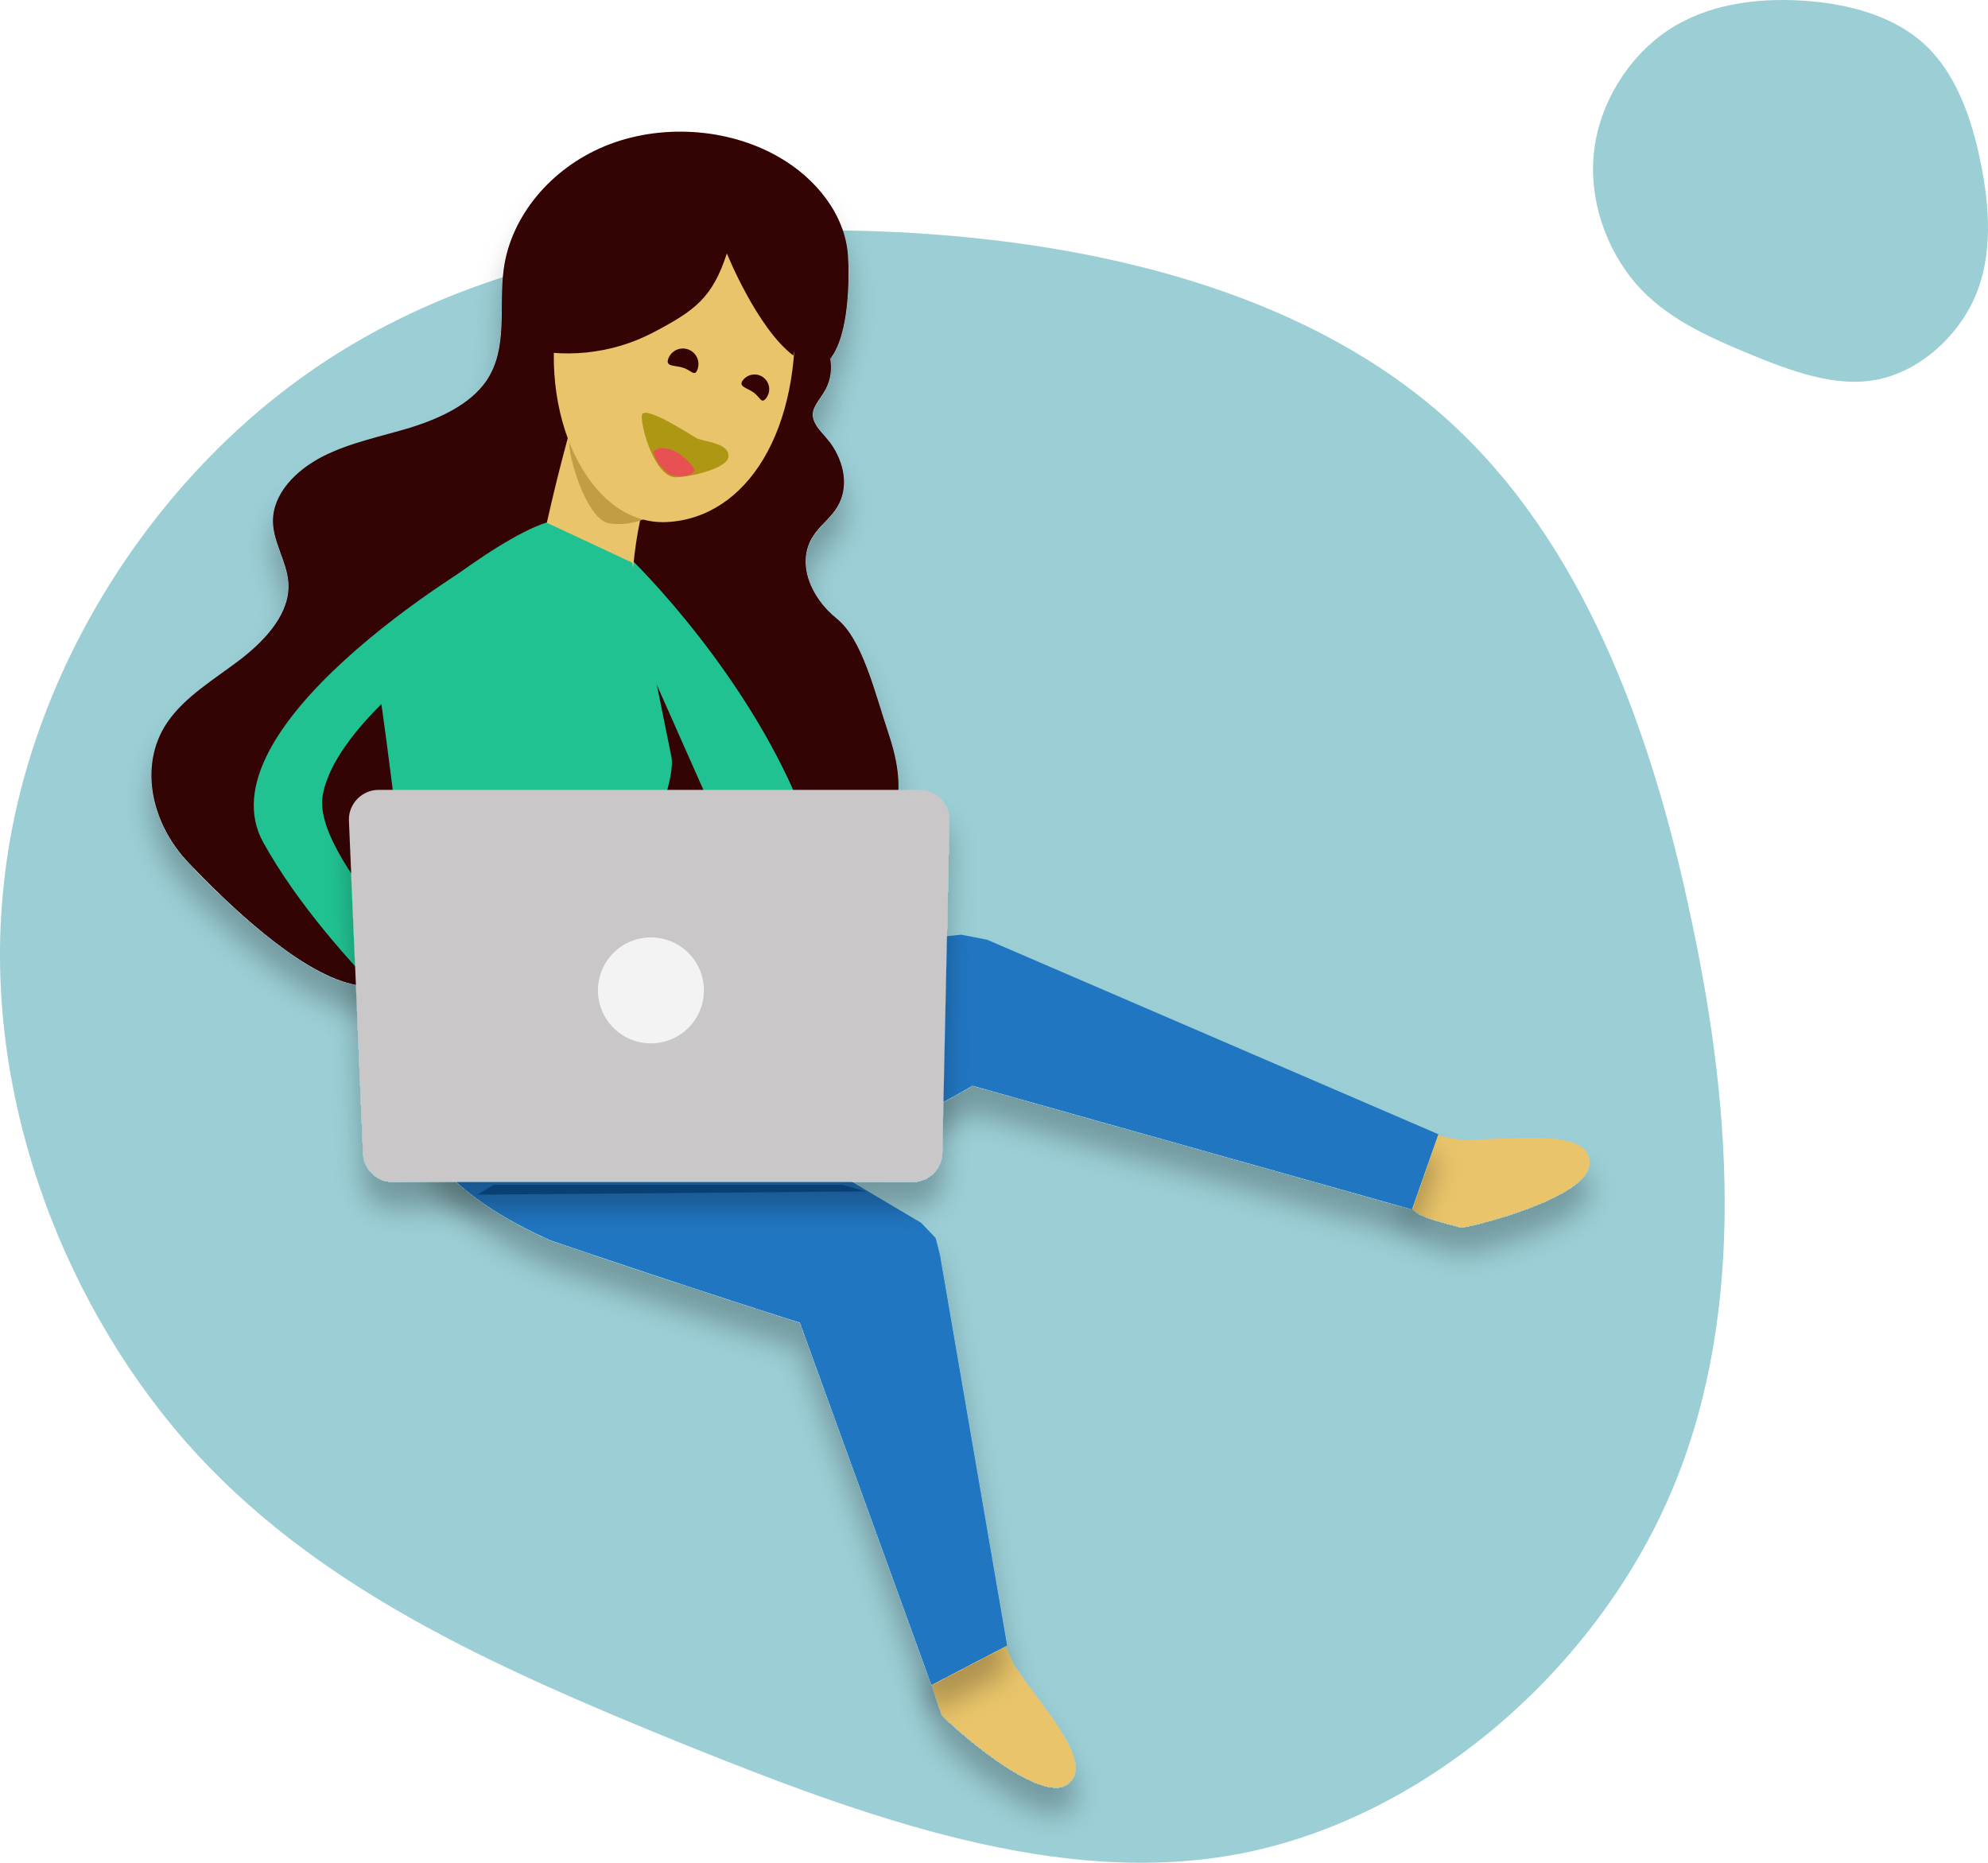
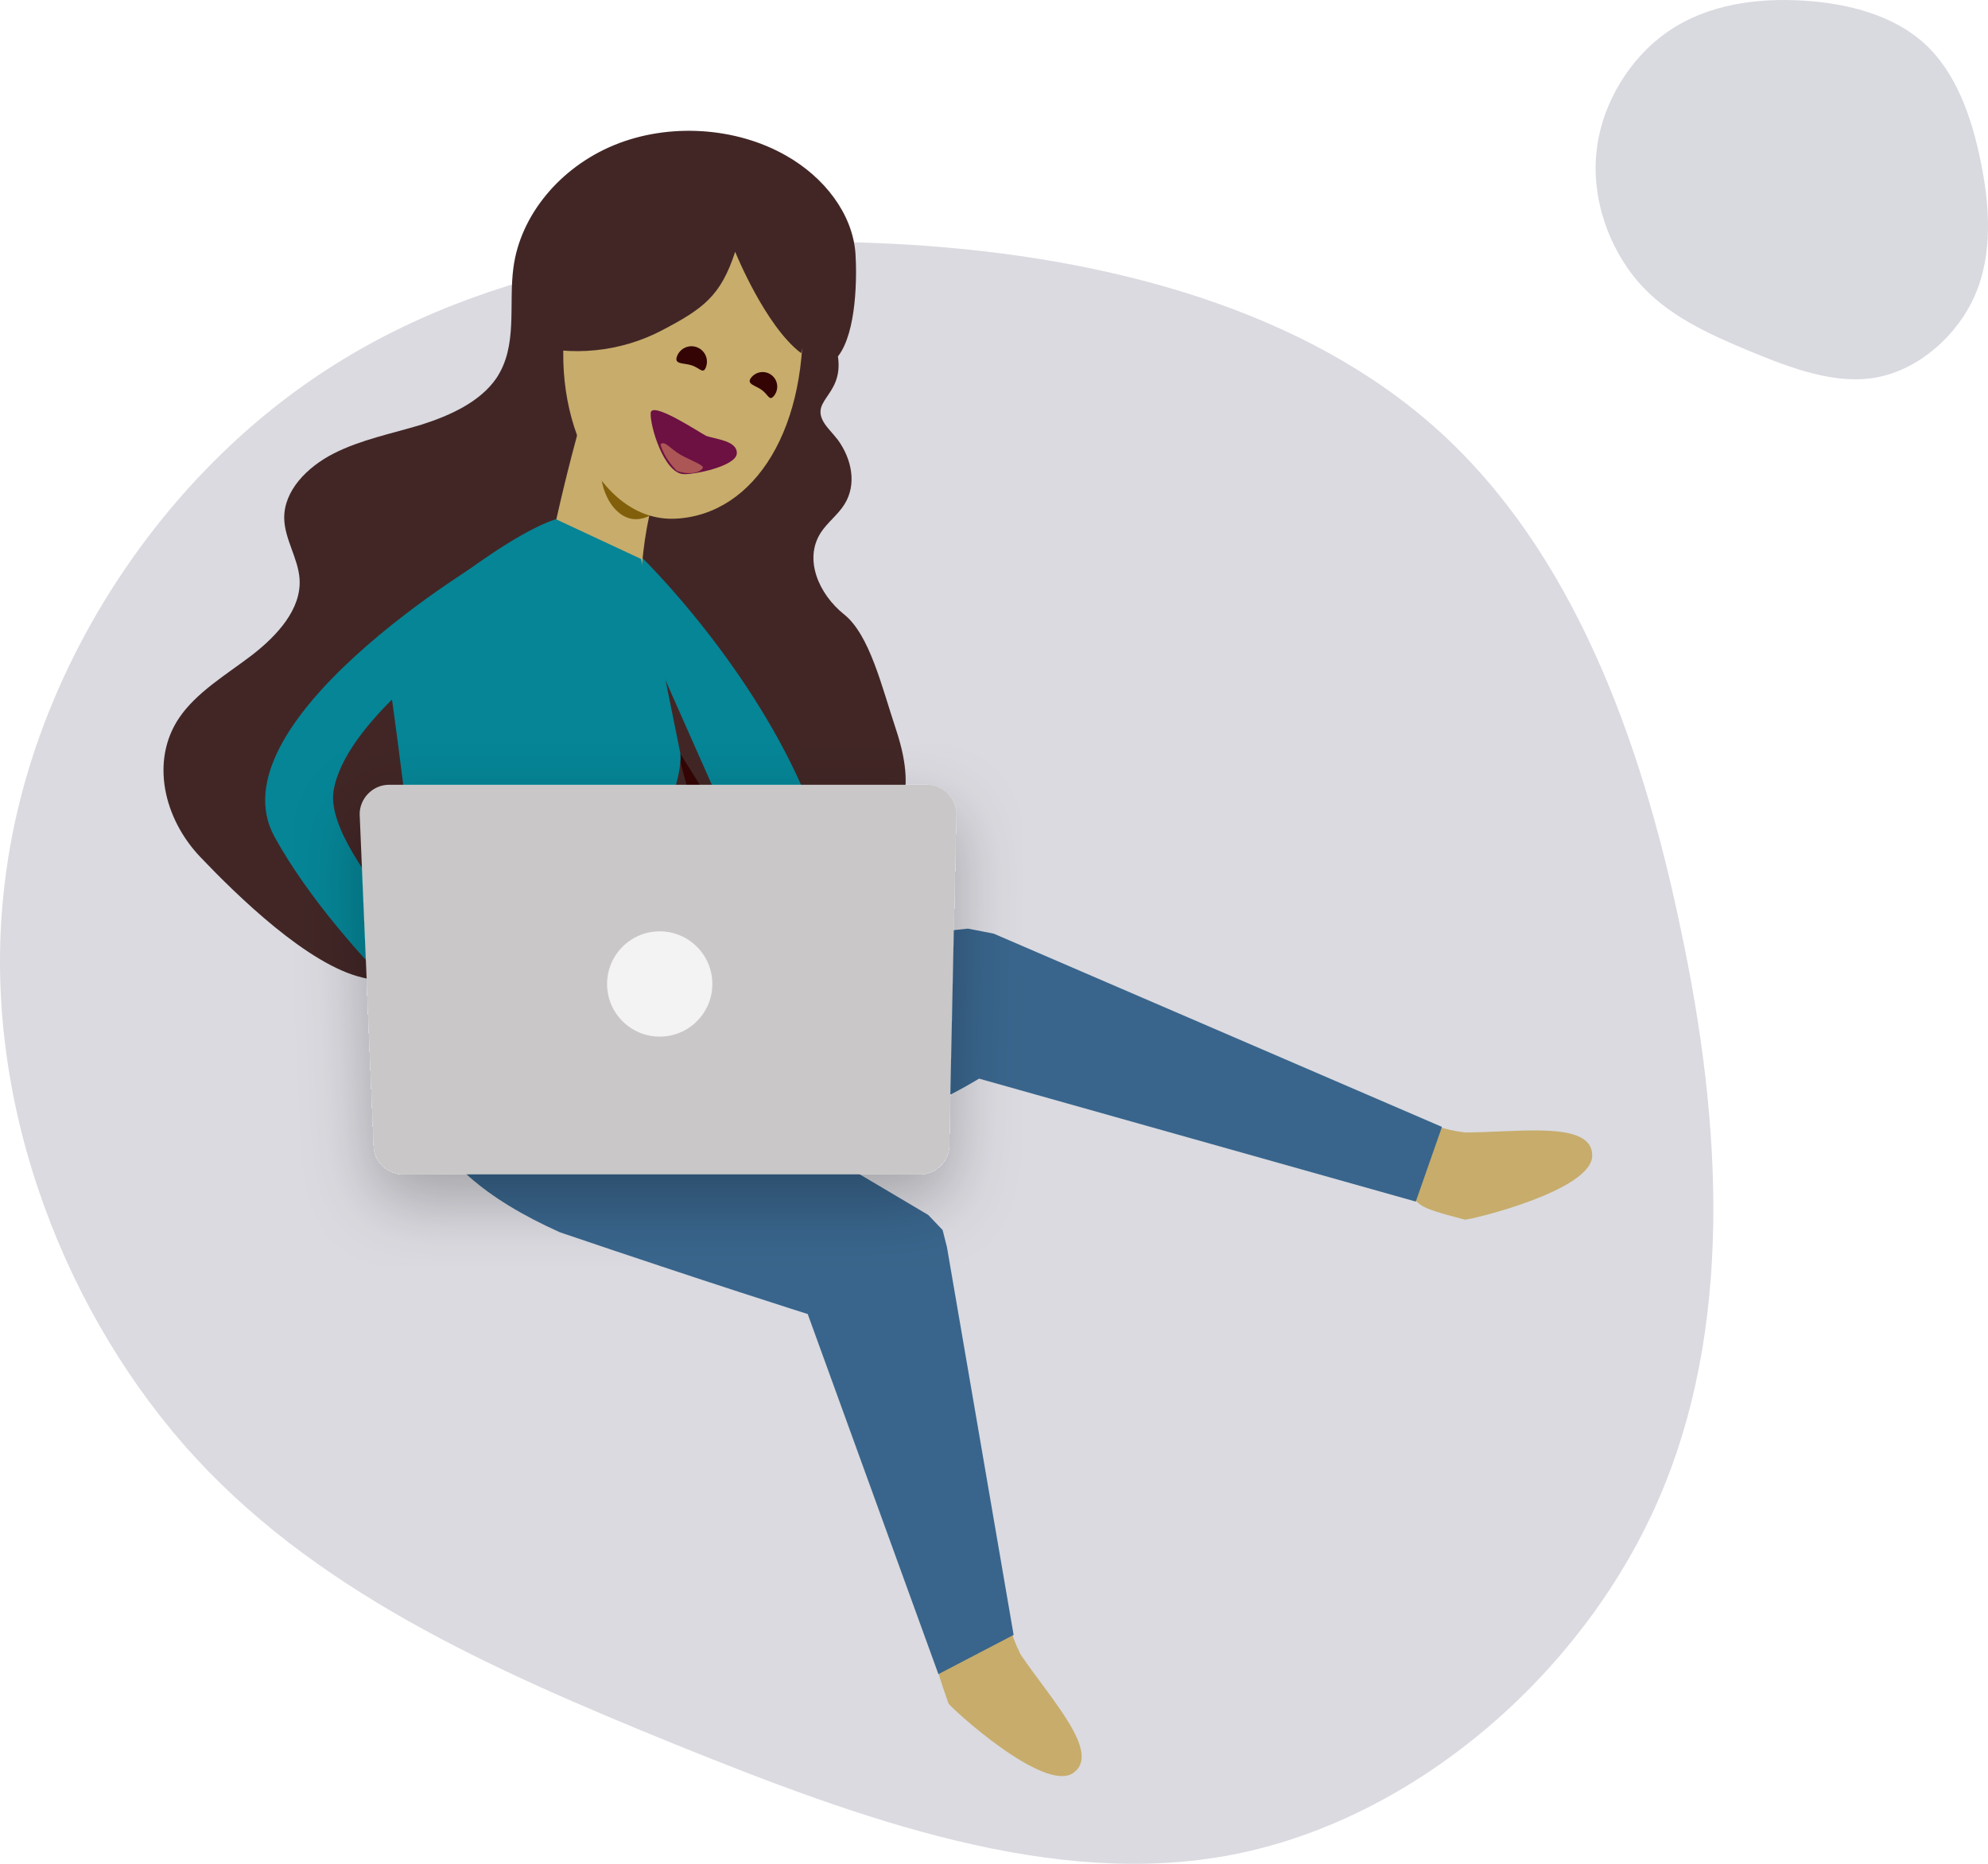
- <svg xmlns="http://www.w3.org/2000/svg" width="302" height="283" viewBox="0 0 302 283" fill="none">
-   <path d="M219.959 63.836C240.155 82.1 250.81 110.209 257.011 140.066C263.372 169.923 265.122 201.368 253.354 227.889C241.586 254.411 216.142 276.168 188.631 281.568C161.12 286.967 131.541 276.168 103.235 264.734C74.769 253.14 47.576 241.071 28.175 218.996C8.774 196.762 -2.994 164.682 0.664 133.555C4.163 102.428 23.087 72.412 48.849 55.261C74.769 37.95 107.528 33.503 138.856 35.409C170.025 37.315 199.763 45.573 219.959 63.836Z" fill="#058596" fill-opacity="0.4" />
-   <path d="M292.372 6.744C296.997 11.015 299.437 17.589 300.858 24.572C302.314 31.555 302.715 38.909 300.02 45.111C297.325 51.314 291.498 56.402 285.198 57.665C278.898 58.928 272.124 56.402 265.642 53.728C259.123 51.017 252.895 48.194 248.452 43.031C244.009 37.831 241.314 30.329 242.152 23.049C242.953 15.769 247.287 8.75 253.187 4.738C259.123 0.69 266.625 -0.35 273.799 0.096C280.937 0.541 287.747 2.473 292.372 6.744Z" fill="#058496" fill-opacity="0.4" />
+ <svg xmlns="http://www.w3.org/2000/svg" width="304" height="285" viewBox="0 0 304 285" fill="none">
+   <path d="M219.959 65.836C240.155 84.1 250.81 112.209 257.011 142.066C263.372 171.923 265.122 203.368 253.354 229.889C241.586 256.411 216.142 278.168 188.631 283.568C161.12 288.967 131.541 278.168 103.235 266.734C74.769 255.14 47.576 243.071 28.175 220.996C8.774 198.762 -2.994 166.682 0.664 135.555C4.163 104.428 23.087 74.412 48.849 57.261C74.769 39.95 107.528 35.503 138.856 37.409C170.025 39.315 199.763 47.573 219.959 65.836Z" fill="#464664" fill-opacity="0.2" />
+   <path d="M294.372 6.744C298.997 11.015 301.437 17.589 302.858 24.572C304.314 31.555 304.715 38.909 302.02 45.111C299.325 51.314 293.498 56.402 287.198 57.665C280.898 58.928 274.124 56.402 267.642 53.728C261.123 51.017 254.895 48.194 250.452 43.031C246.009 37.831 243.314 30.329 244.152 23.049C244.953 15.769 249.287 8.75 255.187 4.738C261.123 0.69 268.625 -0.35 275.799 0.096C282.937 0.541 289.747 2.473 294.372 6.744Z" fill="#454464" fill-opacity="0.2" />
+   <path d="M126.741 65.62C122.89 61.174 129.085 61 128.137 54.5C131.039 50.787 131.039 42.119 130.816 38.748C130.369 32.69 126.071 27.12 120.21 23.798C112.508 19.401 102.237 18.766 93.92 22.186C85.603 25.606 79.575 32.934 78.514 40.898C77.733 46.614 79.24 52.868 75.891 57.851C73.435 61.418 68.914 63.519 64.448 64.936C59.927 66.304 55.183 67.232 51.052 69.333C46.922 71.434 43.405 75.049 43.461 79.251C43.517 82.427 45.582 85.358 45.805 88.485C46.14 93.077 42.456 97.132 38.549 100.162C34.586 103.191 30.065 105.829 27.385 109.786C22.976 116.333 25.041 125.176 30.623 131.039C36.205 136.902 47.127 147.595 55.5 149.5C78.385 154.777 93.389 153.342 117 153C124.312 152.902 129.911 148.612 137 147C144.089 145.388 130.542 147.944 133.5 142.081C136.514 136.218 141 158.5 141 129.5C135 123 141 123.5 137 111.5C134.833 105 132.993 97.084 129.085 93.957C125.178 90.83 122.89 85.504 125.513 81.449C126.518 79.886 128.192 78.665 129.141 77.101C131.039 74.072 130.258 70.212 128.137 67.281C127.746 66.792 127.299 66.255 126.741 65.62Z" fill="#422626" />
+   <path d="M243.478 176.69C243.478 182.073 225 186.5 224 186.5C216.5 184.5 216.5 184.5 215 180.5C220.138 169.5 216.479 172.194 223.982 173.169C232.267 173.169 243.478 171.307 243.478 176.69Z" fill="#C7AC6B" />
+   <path d="M164.079 271.129C159.62 274.145 145.602 261.318 145.042 260.489C142.497 253.156 142.497 253.156 144.97 249.673C156.961 247.767 152.679 246.245 156.075 253.007C160.715 259.87 168.538 268.114 164.079 271.129Z" fill="#C7AC6B" />
+   <path d="M105.595 146.49L148 142L151.952 142.765L220.5 172.316L216.5 183.737L149.711 164.934C149.711 164.934 137.432 172.625 129.125 172.316C120.819 172.006 78.615 176.324 78.615 176.324L105.595 146.49Z" fill="#39658C" />
+   <path d="M66.84 143.388C58.808 164.511 62.507 178.053 85.618 188.433C108.246 196.128 123.515 200.934 123.515 200.934L143.5 256L155 250L144.804 190.696L144.143 188.086L141.93 185.772L94.998 157.96L66.84 143.388Z" fill="#39658C" />
+   <path d="M97.916 85C104.442 91.479 120.104 109.422 125.978 129.358C131.851 149.294 144 170 144 170H134.417H127.333L113 129.358L94 86.495L97.916 85Z" fill="#058596" />
+   <path d="M99.719 77.023C97.195 86.805 97.983 97.061 97.983 98.639C95.617 101.794 84.572 101.006 82.994 89.961C85.361 75.761 90.094 59.983 90.094 59.983L94.039 68.661L99.719 77.023Z" fill="#C7AC6B" />
+   <path d="M102.543 69.248C103.52 74.702 101.432 78.757 97.854 79.345C94.275 79.934 91.357 75.222 91.911 70.457C93.959 66.044 97.354 65.317 97.354 65.317L99.518 65.07L102.543 69.248Z" fill="#825F0A" />
+   <path d="M122.676 46.099C123.859 65.427 115.418 78.68 103.348 79.311C91.278 79.942 83.389 62.429 87.018 46.099C95.459 31.583 106.977 30.4 106.977 30.4H114.234L122.676 46.099Z" fill="#C7AC6B" />
+   <path d="M112.42 38.5C110.211 45.284 107.529 47.203 101.218 50.517C94.907 53.83 87.333 54.619 80.47 52.568L97.668 28.033H112.42L126.541 39.236L122.5 54C116.978 49.819 112.42 38.5 112.42 38.5Z" fill="#422626" />
+   <path d="M103.39 114.216L112.451 128.725L107.386 128.725L103.39 114.216Z" fill="#340404" />
+   <path d="M85 79.391C76.798 82.023 59.812 95.932 58.5 98.5C60.468 105.563 67.767 172.891 67.767 172.891H82.767H94.325H99.325H101.576C101.576 172.891 95.719 132.852 99 129C102.281 125.148 104.5 117.5 104 115C103.7 113.5 98.021 85.472 98.021 85.472L85 79.391Z" fill="#058596" />
+   <path d="M79.5 82.5C71.729 86.379 32.589 111 42 128C52.308 146.621 74.906 165 74.906 165V154.759C74.906 154.759 49.414 131.345 51 121C52.586 110.655 69.752 98.69 69.752 98.69L79.5 82.5Z" fill="#058596" />
  <g filter="url(#filter0_d_0_1)">
-     <path d="M124.741 65.62C120.89 61.174 127.085 61 126.137 54.5C129.039 50.787 129.039 42.119 128.816 38.748C128.369 32.69 124.071 27.12 118.21 23.798C110.508 19.401 100.237 18.766 91.92 22.186C83.603 25.606 77.575 32.934 76.514 40.898C75.733 46.614 77.24 52.868 73.891 57.851C71.435 61.418 66.914 63.519 62.448 64.936C57.927 66.304 53.183 67.232 49.052 69.333C44.922 71.434 41.405 75.049 41.461 79.251C41.517 82.427 43.582 85.358 43.805 88.485C44.14 93.077 40.456 97.132 36.549 100.162C32.586 103.191 28.065 105.829 25.385 109.786C20.976 116.333 23.041 125.176 28.623 131.039C34.205 136.902 45.127 147.595 53.5 149.5C76.385 154.777 91.389 153.342 115 153C122.312 152.902 127.911 148.612 135 147C142.089 145.388 128.542 147.944 131.5 142.081C134.514 136.218 139 158.5 139 129.5C133 123 139 123.5 135 111.5C132.833 105 130.993 97.084 127.085 93.957C123.178 90.83 120.89 85.504 123.513 81.449C124.518 79.886 126.192 78.665 127.141 77.101C129.039 74.072 128.258 70.212 126.137 67.281C125.746 66.792 125.299 66.255 124.741 65.62Z" fill="#340404" />
+     <path d="M140.647 179.567H61.654C59.186 179.567 57.147 177.527 57.147 175.059L55 124.508C55 122.039 57.039 120 59.508 120H141.72C144.189 120 146.228 122.039 146.228 124.508L145.155 175.059C145.155 177.527 143.116 179.567 140.647 179.567Z" fill="#C9C7C7" />
+     <path d="M100.882 158.513C105.328 158.513 108.932 154.909 108.932 150.464C108.932 146.018 105.328 142.414 100.882 142.414C96.437 142.414 92.833 146.018 92.833 150.464C92.833 154.909 96.437 158.513 100.882 158.513Z" fill="#F3F3F3" />
  </g>
-   <g filter="url(#filter1_d_0_1)">
-     <path d="M241.478 176.69C241.478 182.073 223 186.5 222 186.5C214.5 184.5 214.5 184.5 213 180.5C218.138 169.5 214.479 172.194 221.982 173.169C230.267 173.169 241.478 171.307 241.478 176.69Z" fill="#E9C46A" />
-   </g>
-   <g filter="url(#filter2_d_0_1)">
-     <path d="M162.079 271.129C157.62 274.145 143.602 261.318 143.042 260.489C140.497 253.156 140.497 253.156 142.97 249.673C154.961 247.767 150.679 246.245 154.075 253.007C158.715 259.87 166.538 268.114 162.079 271.129Z" fill="#E9C46A" />
-   </g>
-   <g filter="url(#filter3_d_0_1)">
-     <path d="M103.595 146.49L146 142L149.952 142.765L218.5 172.316L214.5 183.737L147.711 164.934C147.711 164.934 135.432 172.625 127.125 172.316C118.819 172.006 76.615 176.324 76.615 176.324L103.595 146.49Z" fill="#2176C2" />
-   </g>
-   <g filter="url(#filter4_d_0_1)">
-     <path d="M64.84 143.388C56.808 164.511 60.507 178.053 83.618 188.433C106.246 196.128 121.515 200.934 121.515 200.934L141.5 256L153 250L142.804 190.696L142.143 188.086L139.93 185.772L92.998 157.96L64.84 143.388Z" fill="#2176C2" />
-   </g>
-   <path d="M95.916 85C102.442 91.479 118.104 109.422 123.978 129.358C129.851 149.294 142 170 142 170H132.417H125.333L111 129.358L92 86.495L95.916 85Z" fill="#21C292" />
-   <path d="M97.719 77.023C95.195 86.805 95.983 97.061 95.983 98.639C93.617 101.794 82.572 101.006 80.994 89.961C83.361 75.761 88.094 59.983 88.094 59.983L92.039 68.661L97.719 77.023Z" fill="#E9C46A" />
-   <path d="M100.557 76.467C100.223 78.422 95.94 80.088 92.5 79.5C89.06 78.912 86.165 68.955 86.5 67C86.835 65.045 88.421 70.02 94.934 71.862C98.374 72.45 100.892 74.512 100.557 76.467Z" fill="#C29D44" />
-   <path d="M120.676 46.099C121.859 65.427 113.418 78.68 101.348 79.311C89.278 79.942 81.389 62.429 85.018 46.099C93.459 31.583 104.977 30.4 104.977 30.4H112.234L120.676 46.099Z" fill="#E9C46A" />
-   <path d="M110.42 38.5C108.211 45.284 105.529 47.203 99.218 50.517C92.907 53.83 85.333 54.619 78.47 52.568L95.668 28.033H110.42L124.541 39.236L120.5 54C114.978 49.819 110.42 38.5 110.42 38.5Z" fill="#340404" />
-   <path d="M101.39 114.216L110.451 128.725L105.386 128.725L101.39 114.216Z" fill="#340404" />
-   <path d="M83 79.391C74.798 82.023 57.812 95.932 56.5 98.5C58.468 105.563 65.767 172.891 65.767 172.891H80.767H92.325H97.325H99.576C99.576 172.891 93.719 132.852 97 129C100.281 125.148 102.5 117.5 102 115C101.7 113.5 96.021 85.472 96.021 85.472L83 79.391Z" fill="#21C292" />
-   <path d="M77.5 82.5C69.729 86.379 30.589 111 40 128C50.308 146.621 72.906 165 72.906 165V154.759C72.906 154.759 47.414 131.345 49 121C50.586 110.655 67.752 98.69 67.752 98.69L77.5 82.5Z" fill="#21C292" />
-   <g filter="url(#filter5_d_0_1)">
-     <path d="M138.647 179.567H59.654C57.186 179.567 55.147 177.527 55.147 175.059L53 124.508C53 122.039 55.039 120 57.508 120H139.72C142.189 120 144.228 122.039 144.228 124.508L143.155 175.059C143.155 177.527 141.116 179.567 138.647 179.567Z" fill="#C9C7C7" />
-     <path d="M98.882 158.513C103.328 158.513 106.932 154.909 106.932 150.464C106.932 146.018 103.328 142.414 98.882 142.414C94.437 142.414 90.833 146.018 90.833 150.464C90.833 154.909 94.437 158.513 98.882 158.513Z" fill="#F3F3F3" />
-   </g>
-   <path d="M102.5 72.5C99.5 72.306 97.376 65.089 97.5 63.16C97.625 61.231 105 66.16 106 66.66C107.5 67.16 110.794 67.424 110.67 69.353C110.545 71.282 104.153 72.607 102.5 72.5Z" fill="#AE9712" />
-   <path d="M105.5 71.5C105 72.5 102.913 72.559 101.5 72C100.731 71.221 99.79 70.5 99.251 68.689C99.727 67.864 101.374 67.885 102.766 68.689C104.158 69.492 105.551 71.073 105.5 71.5Z" fill="#E75151" />
-   <path d="M103.828 55.883C105.063 56.306 105.552 57.308 105.975 56.073C106.398 54.839 105.739 53.495 104.505 53.073C103.27 52.65 101.927 53.309 101.504 54.543C101.082 55.778 102.594 55.461 103.828 55.883Z" fill="#340404" />
-   <path d="M114.534 59.664C115.518 60.404 115.664 61.447 116.404 60.463C117.145 59.479 116.947 58.081 115.964 57.341C114.98 56.6 113.582 56.798 112.841 57.781C112.101 58.765 113.55 58.923 114.534 59.664Z" fill="#340404" />
-   <path d="M75 180H128L131.5 181L72.5 181.5L75 180Z" fill="#084073" />
+   <path d="M104.5 72.5C101.5 72.306 99.376 65.089 99.5 63.16C99.625 61.231 107 66.16 108 66.66C109.5 67.16 112.794 67.424 112.67 69.353C112.545 71.282 106.153 72.607 104.5 72.5Z" fill="#6D1042" />
+   <path d="M107.5 71.5C107 72.5 104.913 72.559 103.5 72C102.731 71.221 101.538 69.812 101 68C101.476 67.176 102.608 68.696 104 69.5C105.392 70.304 107.551 71.073 107.5 71.5Z" fill="#AC5656" />
+   <path d="M105.828 55.883C107.063 56.306 107.552 57.308 107.975 56.073C108.398 54.839 107.739 53.495 106.505 53.073C105.27 52.65 103.927 53.309 103.504 54.543C103.082 55.778 104.594 55.461 105.828 55.883Z" fill="#340404" />
+   <path d="M116.534 59.664C117.518 60.404 117.664 61.447 118.404 60.463C119.145 59.479 118.947 58.081 117.964 57.341C116.98 56.6 115.582 56.798 114.841 57.781C114.101 58.765 115.55 58.923 116.534 59.664Z" fill="#340404" />
  <defs>
-     <filter id="filter0_d_0_1" x="19" y="20" width="124" height="141.436" filterUnits="userSpaceOnUse" color-interpolation-filters="sRGB">
+     <filter id="filter0_d_0_1" x="45" y="114" width="111.228" height="79.567" filterUnits="userSpaceOnUse" color-interpolation-filters="sRGB">
      <feFlood flood-opacity="0" result="BackgroundImageFix" />
      <feColorMatrix in="SourceAlpha" type="matrix" values="0 0 0 0 0 0 0 0 0 0 0 0 0 0 0 0 0 0 127 0" result="hardAlpha" />
      <feOffset dy="4" />
-       <feGaussianBlur stdDeviation="2" />
-       <feComposite in2="hardAlpha" operator="out" />
-       <feColorMatrix type="matrix" values="0 0 0 0 0 0 0 0 0 0 0 0 0 0 0 0 0 0 0.25 0" />
-       <feBlend mode="normal" in2="BackgroundImageFix" result="effect1_dropShadow_0_1" />
-       <feBlend mode="normal" in="SourceGraphic" in2="effect1_dropShadow_0_1" result="shape" />
-     </filter>
-     <filter id="filter1_d_0_1" x="209" y="172.158" width="36.478" height="22.342" filterUnits="userSpaceOnUse" color-interpolation-filters="sRGB">
-       <feFlood flood-opacity="0" result="BackgroundImageFix" />
-       <feColorMatrix in="SourceAlpha" type="matrix" values="0 0 0 0 0 0 0 0 0 0 0 0 0 0 0 0 0 0 127 0" result="hardAlpha" />
-       <feOffset dy="4" />
-       <feGaussianBlur stdDeviation="2" />
-       <feComposite in2="hardAlpha" operator="out" />
-       <feColorMatrix type="matrix" values="0 0 0 0 0 0 0 0 0 0 0 0 0 0 0 0 0 0 0.25 0" />
-       <feBlend mode="normal" in2="BackgroundImageFix" result="effect1_dropShadow_0_1" />
-       <feBlend mode="normal" in="SourceGraphic" in2="effect1_dropShadow_0_1" result="shape" />
-     </filter>
-     <filter id="filter2_d_0_1" x="137.124" y="248.053" width="30.282" height="31.534" filterUnits="userSpaceOnUse" color-interpolation-filters="sRGB">
-       <feFlood flood-opacity="0" result="BackgroundImageFix" />
-       <feColorMatrix in="SourceAlpha" type="matrix" values="0 0 0 0 0 0 0 0 0 0 0 0 0 0 0 0 0 0 127 0" result="hardAlpha" />
-       <feOffset dy="4" />
-       <feGaussianBlur stdDeviation="2" />
-       <feComposite in2="hardAlpha" operator="out" />
-       <feColorMatrix type="matrix" values="0 0 0 0 0 0 0 0 0 0 0 0 0 0 0 0 0 0 0.25 0" />
-       <feBlend mode="normal" in2="BackgroundImageFix" result="effect1_dropShadow_0_1" />
-       <feBlend mode="normal" in="SourceGraphic" in2="effect1_dropShadow_0_1" result="shape" />
-     </filter>
-     <filter id="filter3_d_0_1" x="72.615" y="142" width="149.886" height="49.737" filterUnits="userSpaceOnUse" color-interpolation-filters="sRGB">
-       <feFlood flood-opacity="0" result="BackgroundImageFix" />
-       <feColorMatrix in="SourceAlpha" type="matrix" values="0 0 0 0 0 0 0 0 0 0 0 0 0 0 0 0 0 0 127 0" result="hardAlpha" />
-       <feOffset dy="4" />
-       <feGaussianBlur stdDeviation="2" />
-       <feComposite in2="hardAlpha" operator="out" />
-       <feColorMatrix type="matrix" values="0 0 0 0 0 0 0 0 0 0 0 0 0 0 0 0 0 0 0.25 0" />
-       <feBlend mode="normal" in2="BackgroundImageFix" result="effect1_dropShadow_0_1" />
-       <feBlend mode="normal" in="SourceGraphic" in2="effect1_dropShadow_0_1" result="shape" />
-     </filter>
-     <filter id="filter4_d_0_1" x="56.981" y="143.388" width="100.019" height="120.612" filterUnits="userSpaceOnUse" color-interpolation-filters="sRGB">
-       <feFlood flood-opacity="0" result="BackgroundImageFix" />
-       <feColorMatrix in="SourceAlpha" type="matrix" values="0 0 0 0 0 0 0 0 0 0 0 0 0 0 0 0 0 0 127 0" result="hardAlpha" />
-       <feOffset dy="4" />
-       <feGaussianBlur stdDeviation="2" />
-       <feComposite in2="hardAlpha" operator="out" />
-       <feColorMatrix type="matrix" values="0 0 0 0 0 0 0 0 0 0 0 0 0 0 0 0 0 0 0.25 0" />
-       <feBlend mode="normal" in2="BackgroundImageFix" result="effect1_dropShadow_0_1" />
-       <feBlend mode="normal" in="SourceGraphic" in2="effect1_dropShadow_0_1" result="shape" />
-     </filter>
-     <filter id="filter5_d_0_1" x="49" y="120" width="99.228" height="67.567" filterUnits="userSpaceOnUse" color-interpolation-filters="sRGB">
-       <feFlood flood-opacity="0" result="BackgroundImageFix" />
-       <feColorMatrix in="SourceAlpha" type="matrix" values="0 0 0 0 0 0 0 0 0 0 0 0 0 0 0 0 0 0 127 0" result="hardAlpha" />
-       <feOffset dy="4" />
-       <feGaussianBlur stdDeviation="2" />
+       <feGaussianBlur stdDeviation="5" />
      <feComposite in2="hardAlpha" operator="out" />
      <feColorMatrix type="matrix" values="0 0 0 0 0 0 0 0 0 0 0 0 0 0 0 0 0 0 0.25 0" />
      <feBlend mode="normal" in2="BackgroundImageFix" result="effect1_dropShadow_0_1" />
      <feBlend mode="normal" in="SourceGraphic" in2="effect1_dropShadow_0_1" result="shape" />
    </filter>
  </defs>
</svg>
